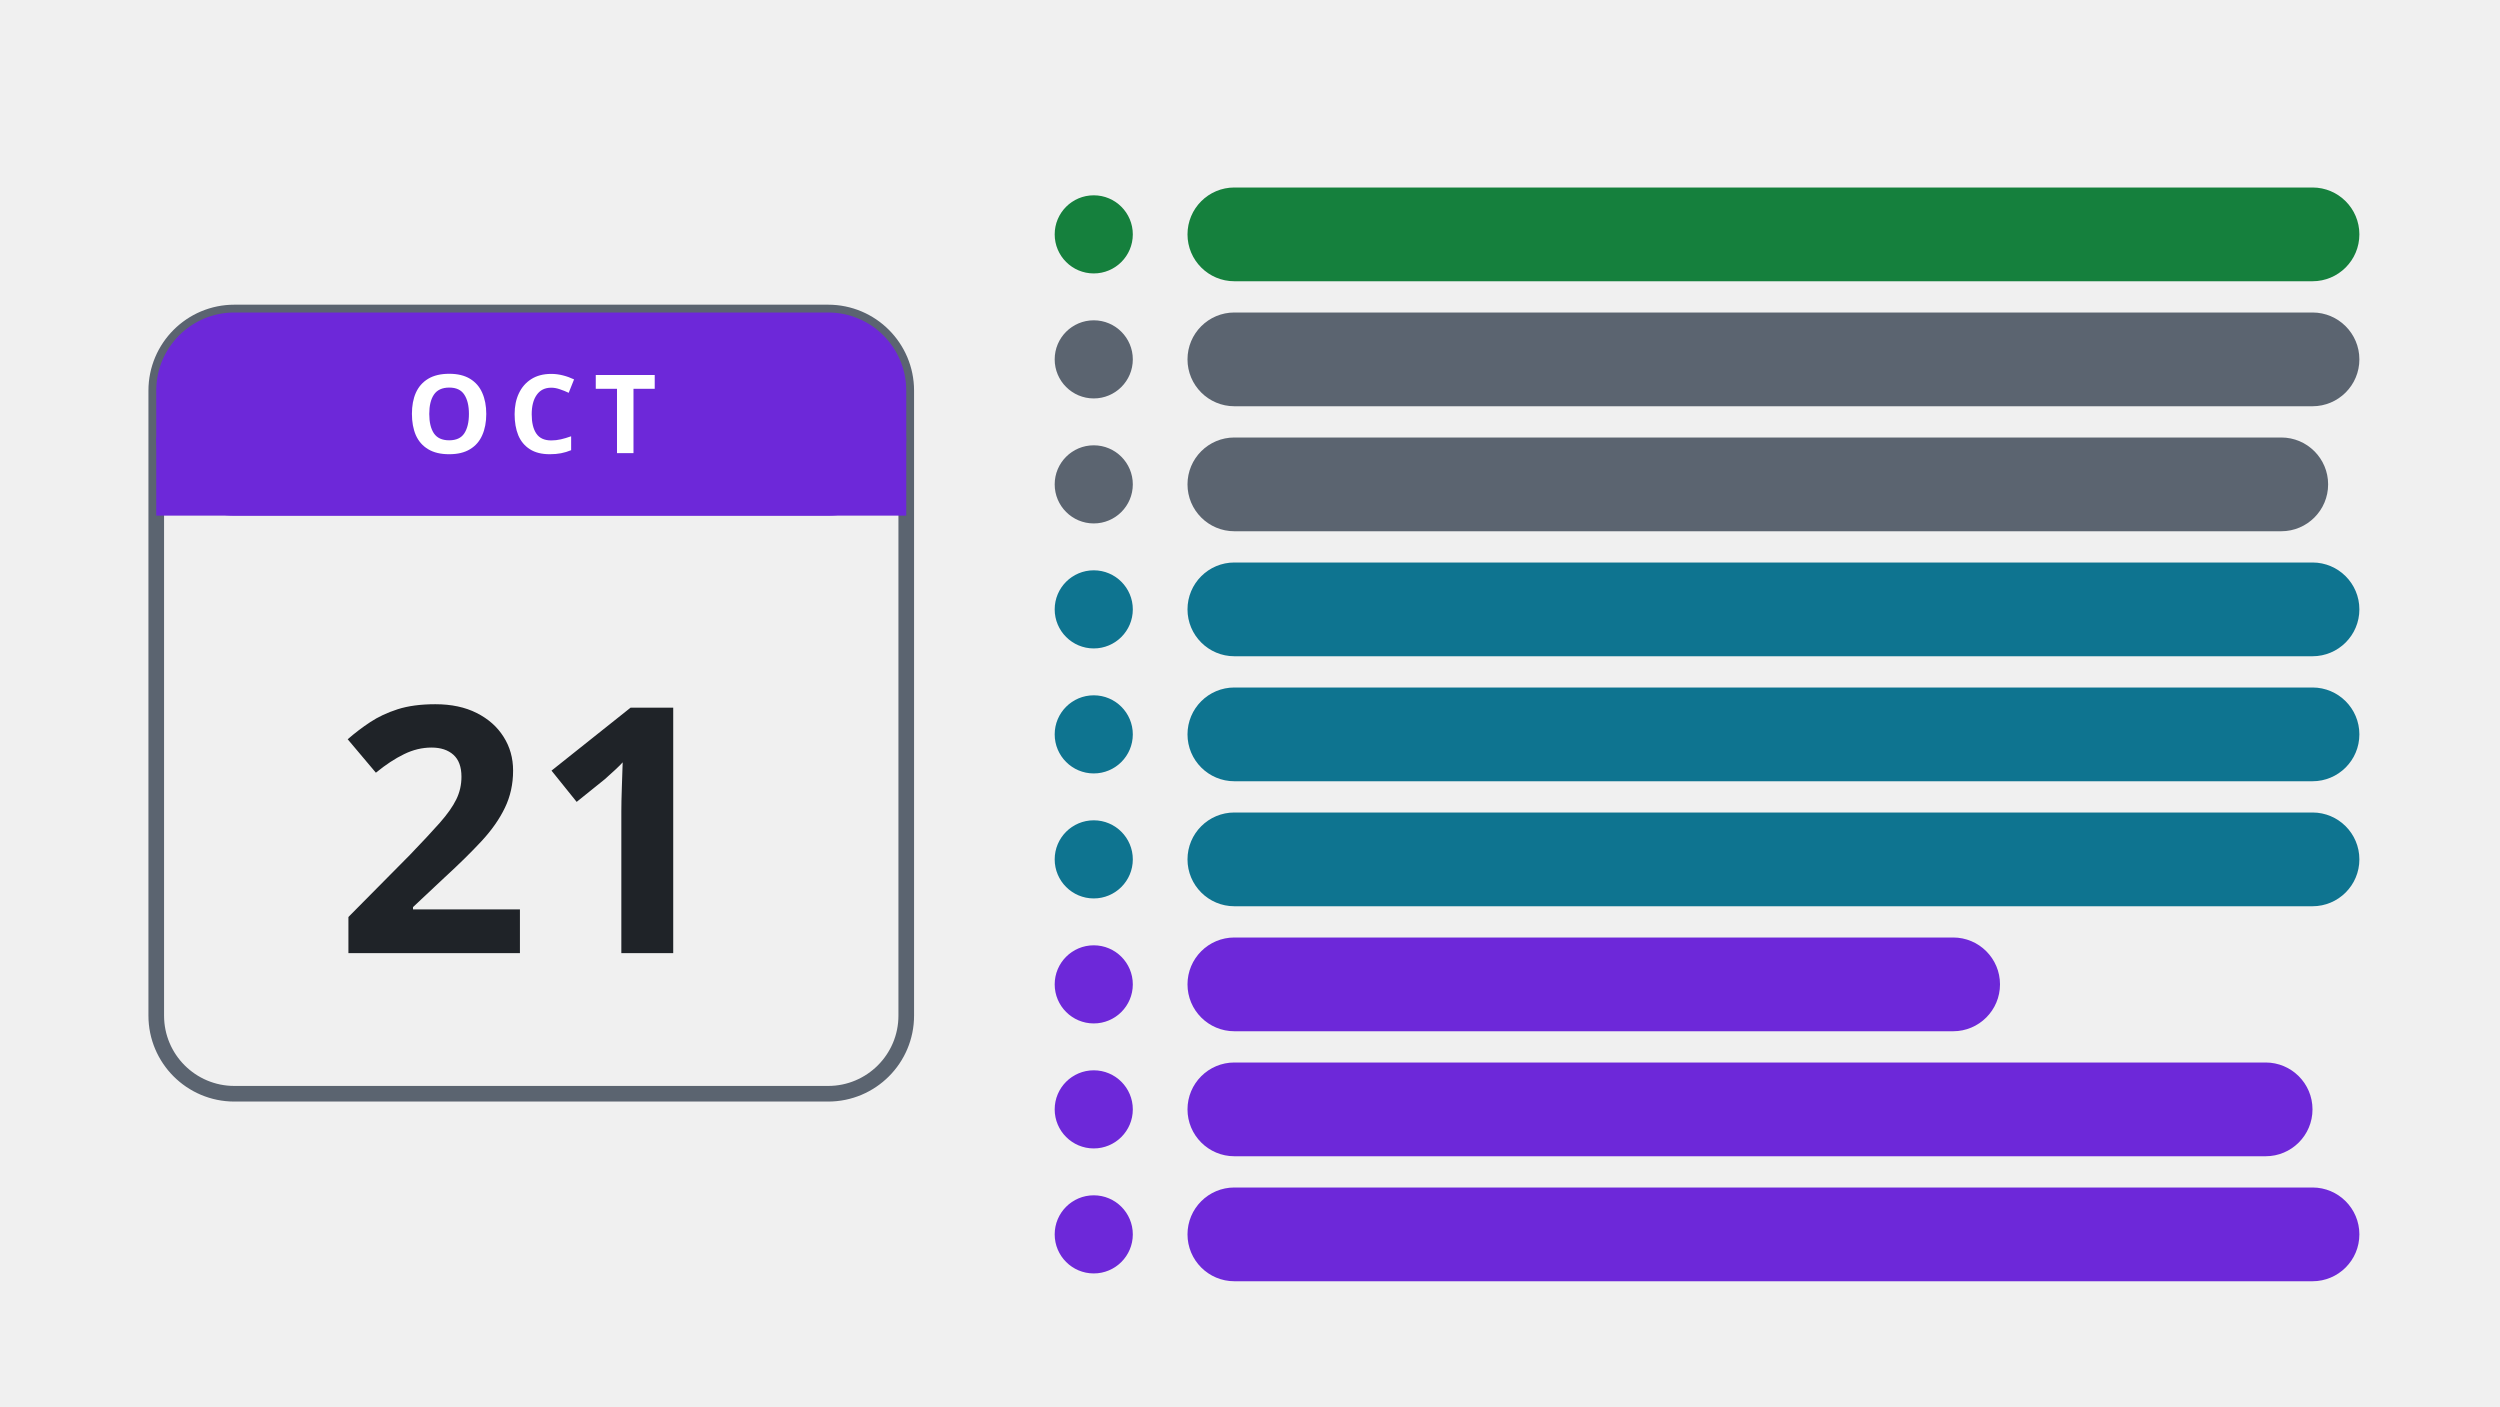
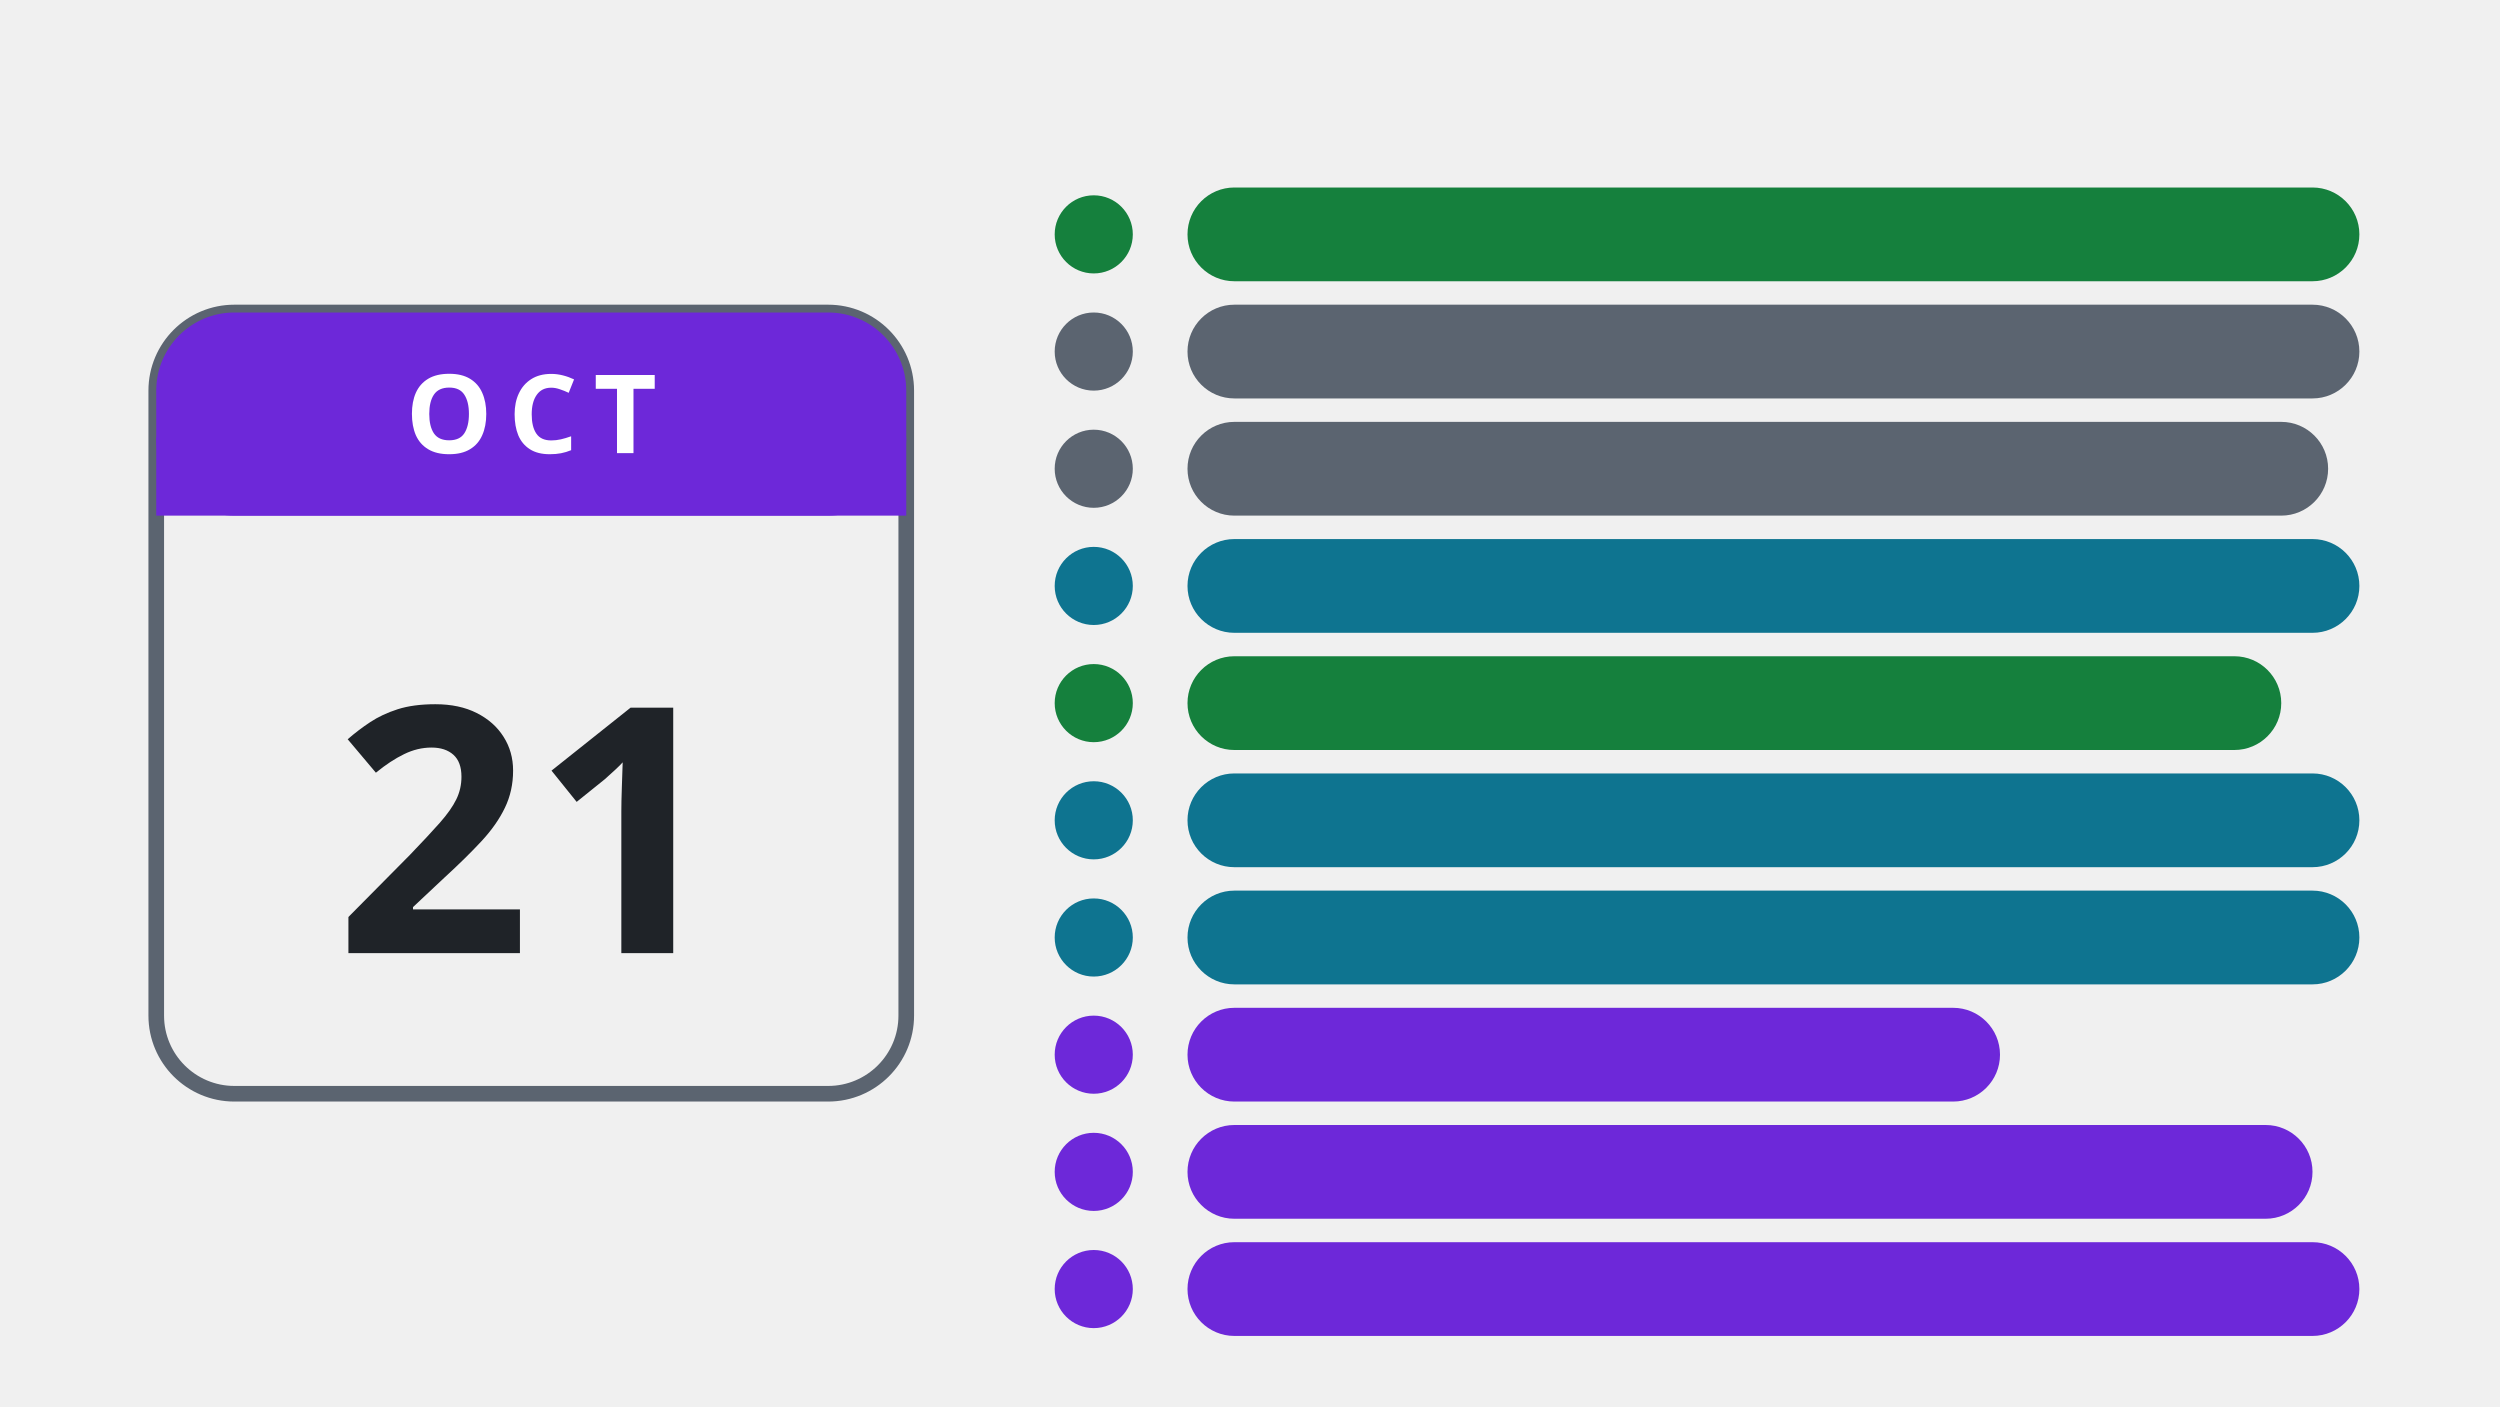
<svg xmlns="http://www.w3.org/2000/svg" viewBox="0 0 320 180">
  <style>.good{fill:#15803d}.warn{fill:#b45309}.accent{fill:#6d28d9}.accent2{fill:#0e7490}.muted{fill:#5b6470}.ink{fill:#1f2328}.box{fill:none;stroke:#5b6470;stroke-width:2}.m{font:700 14px system-ui,sans-serif;letter-spacing:2px}.d{font:700 44px system-ui,sans-serif}.mt{fill:#ffffff}@media (prefers-color-scheme: dark) {.good{fill:#4ade80}.warn{fill:#fbbf24}.accent{fill:#c4b5fd}.accent2{fill:#67e8f9}.muted{fill:#a2a9b3}.ink{fill:#e8e6e3}.box{fill:none;stroke:#a2a9b3;stroke-width:2}.mt{fill:#15171a}}</style>
  <rect x="20" y="40" width="96" height="100" rx="10" class="box" />
  <rect x="20" y="40" width="96" height="26" rx="10" class="accent" />
  <rect x="20" y="56" width="96" height="10" class="accent" />
  <text x="68" y="58" text-anchor="middle" class="m mt">OCT</text>
  <text x="68" y="122" text-anchor="middle" class="d ink">21</text>
  <circle cx="140" cy="30" r="5" class="good" />
  <rect x="152" y="24" width="150" height="12" rx="6" class="good" />
-   <circle cx="140" cy="46" r="5" class="muted" />
-   <rect x="152" y="40" width="150" height="12" rx="6" class="muted" />
-   <circle cx="140" cy="62" r="5" class="muted" />
-   <rect x="152" y="56" width="146" height="12" rx="6" class="muted" />
-   <circle cx="140" cy="78" r="5" class="accent2" />
-   <rect x="152" y="72" width="150" height="12" rx="6" class="accent2" />
-   <circle cx="140" cy="94" r="5" class="accent2" />
-   <rect x="152" y="88" width="150" height="12" rx="6" class="accent2" />
-   <circle cx="140" cy="110" r="5" class="accent2" />
-   <rect x="152" y="104" width="150" height="12" rx="6" class="accent2" />
-   <circle cx="140" cy="126" r="5" class="accent" />
-   <rect x="152" y="120" width="104" height="12" rx="6" class="accent" />
-   <circle cx="140" cy="142" r="5" class="accent" />
-   <rect x="152" y="136" width="144" height="12" rx="6" class="accent" />
-   <circle cx="140" cy="158" r="5" class="accent" />
-   <rect x="152" y="152" width="150" height="12" rx="6" class="accent" />
+   <circle cx="140" cy="45" r="5" class="muted" />
+   <rect x="152" y="39" width="150" height="12" rx="6" class="muted" />
+   <circle cx="140" cy="60" r="5" class="muted" />
+   <rect x="152" y="54" width="146" height="12" rx="6" class="muted" />
+   <circle cx="140" cy="75" r="5" class="accent2" />
+   <rect x="152" y="69" width="150" height="12" rx="6" class="accent2" />
+   <circle cx="140" cy="90" r="5" class="good" />
+   <rect x="152" y="84" width="140" height="12" rx="6" class="good" />
+   <circle cx="140" cy="105" r="5" class="accent2" />
+   <rect x="152" y="99" width="150" height="12" rx="6" class="accent2" />
+   <circle cx="140" cy="120" r="5" class="accent2" />
+   <rect x="152" y="114" width="150" height="12" rx="6" class="accent2" />
+   <circle cx="140" cy="135" r="5" class="accent" />
+   <rect x="152" y="129" width="104" height="12" rx="6" class="accent" />
+   <circle cx="140" cy="150" r="5" class="accent" />
+   <rect x="152" y="144" width="144" height="12" rx="6" class="accent" />
+   <circle cx="140" cy="165" r="5" class="accent" />
+   <rect x="152" y="159" width="150" height="12" rx="6" class="accent" />
</svg>
